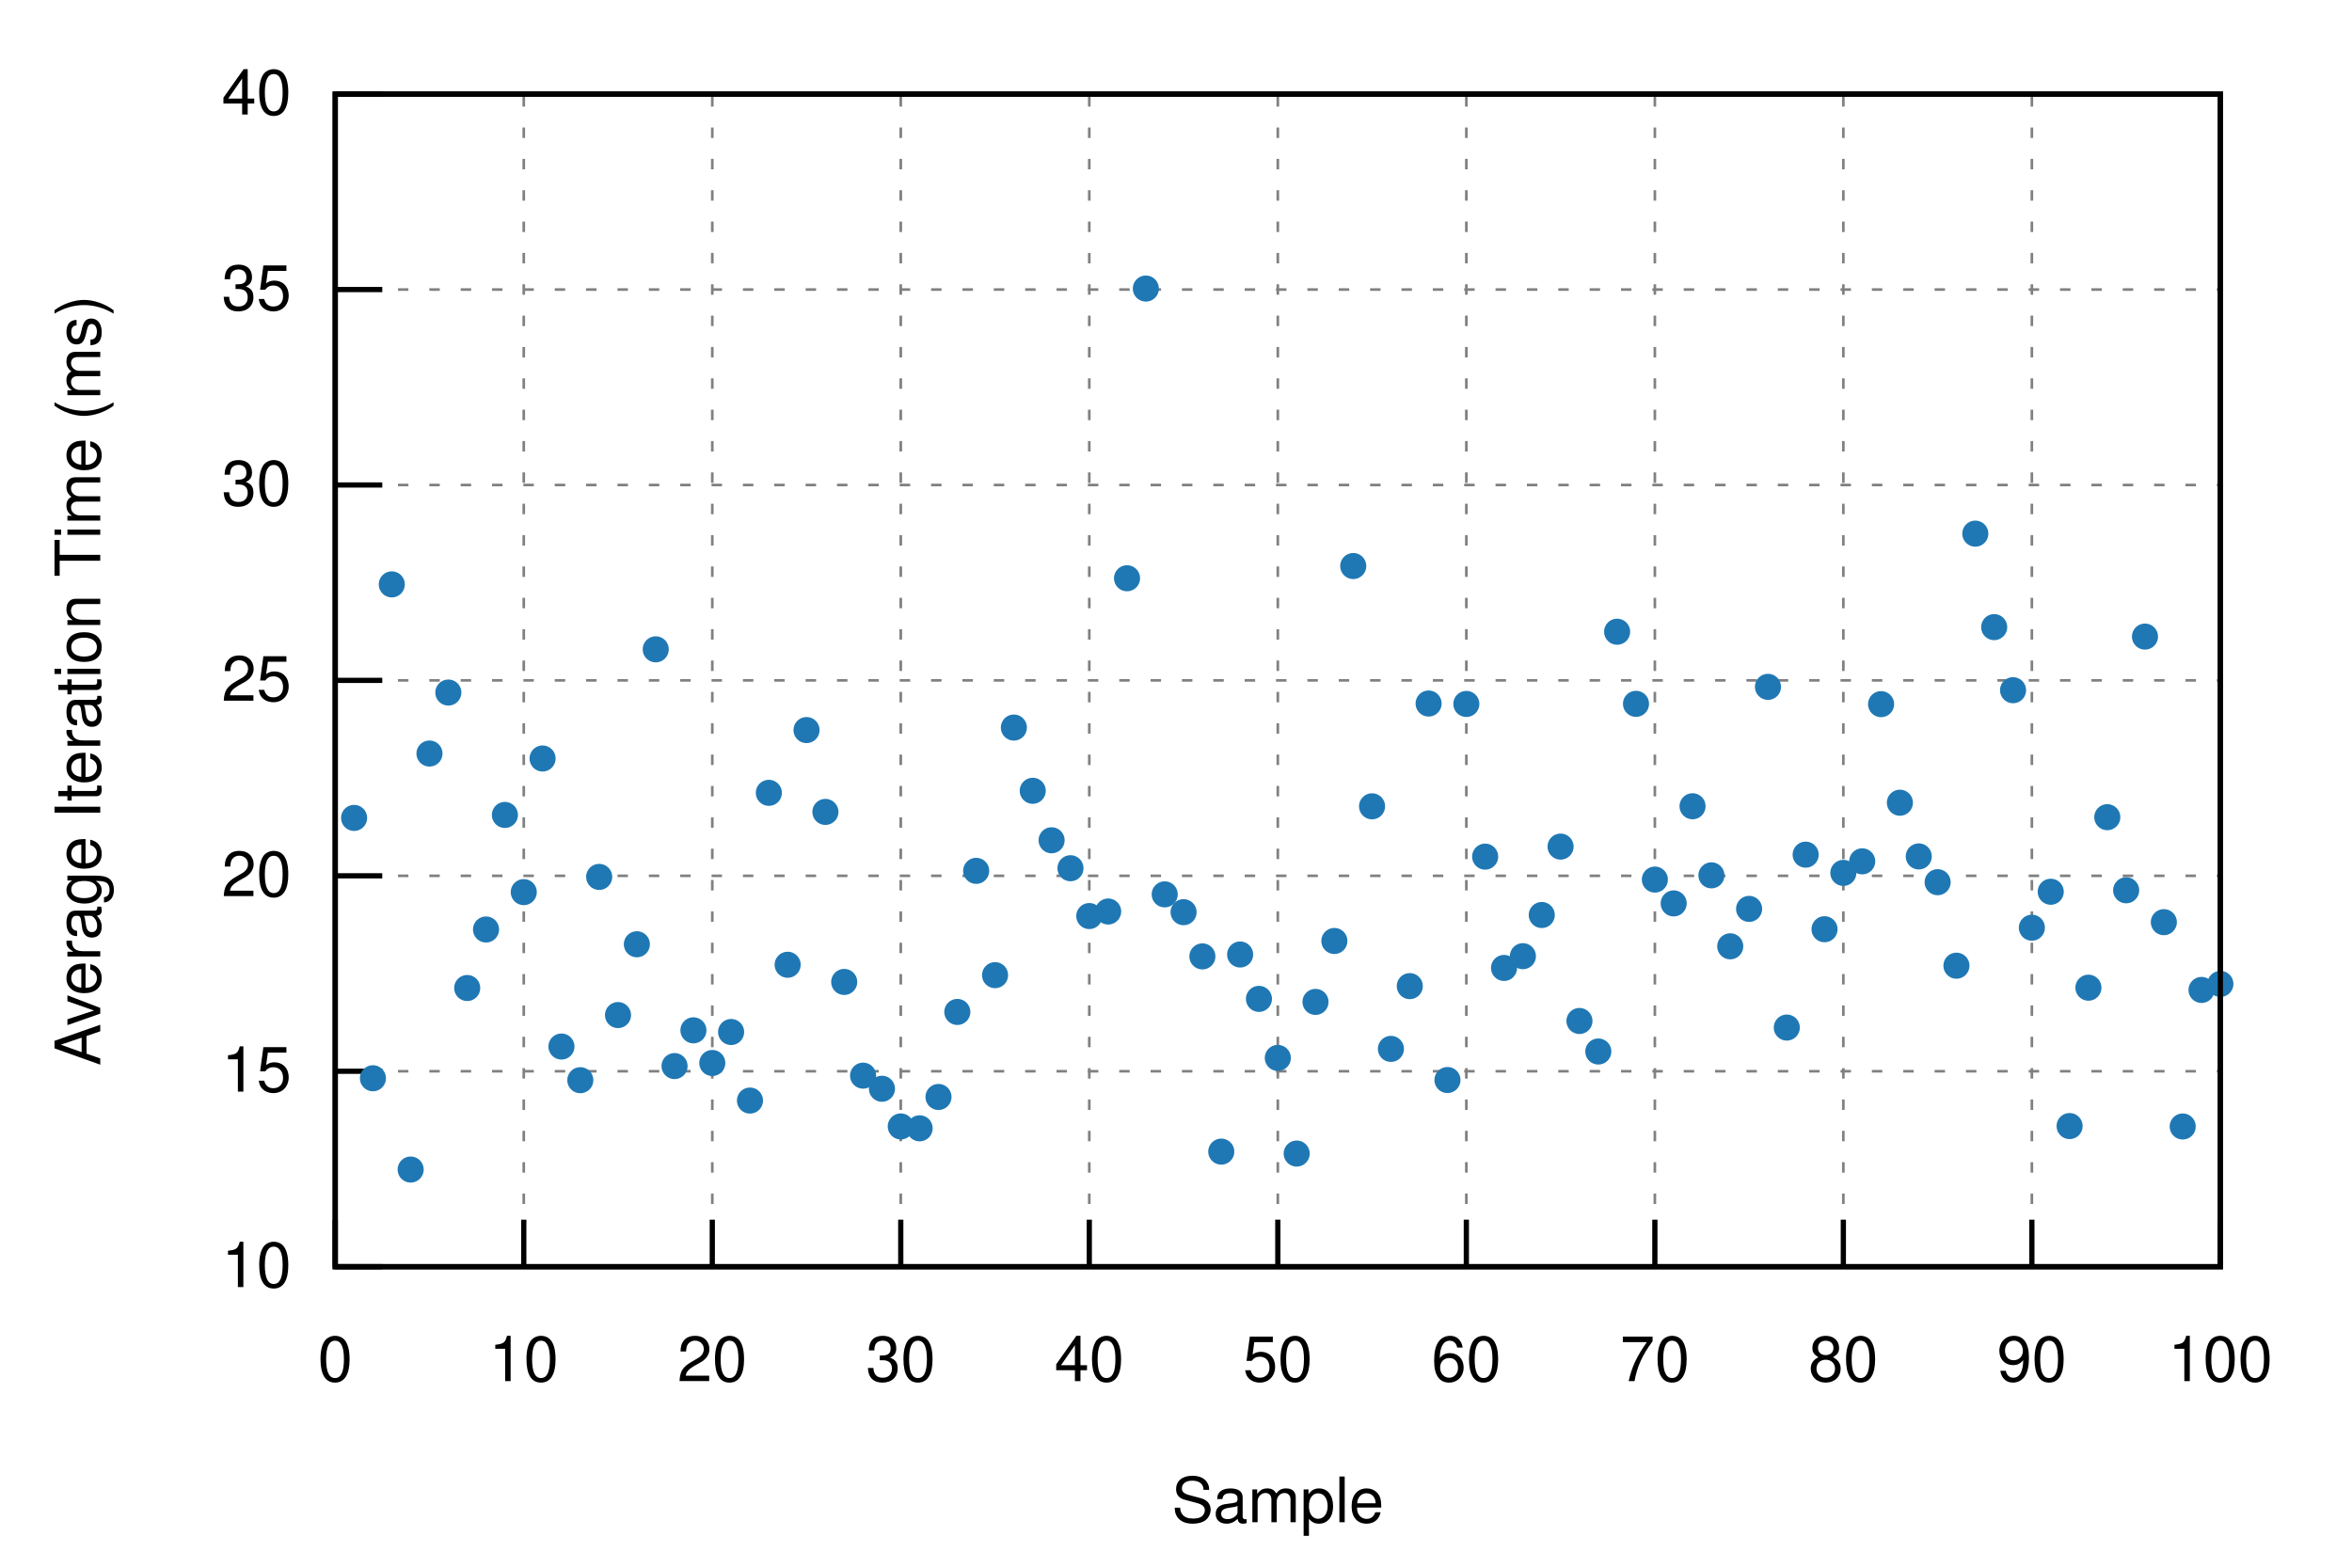
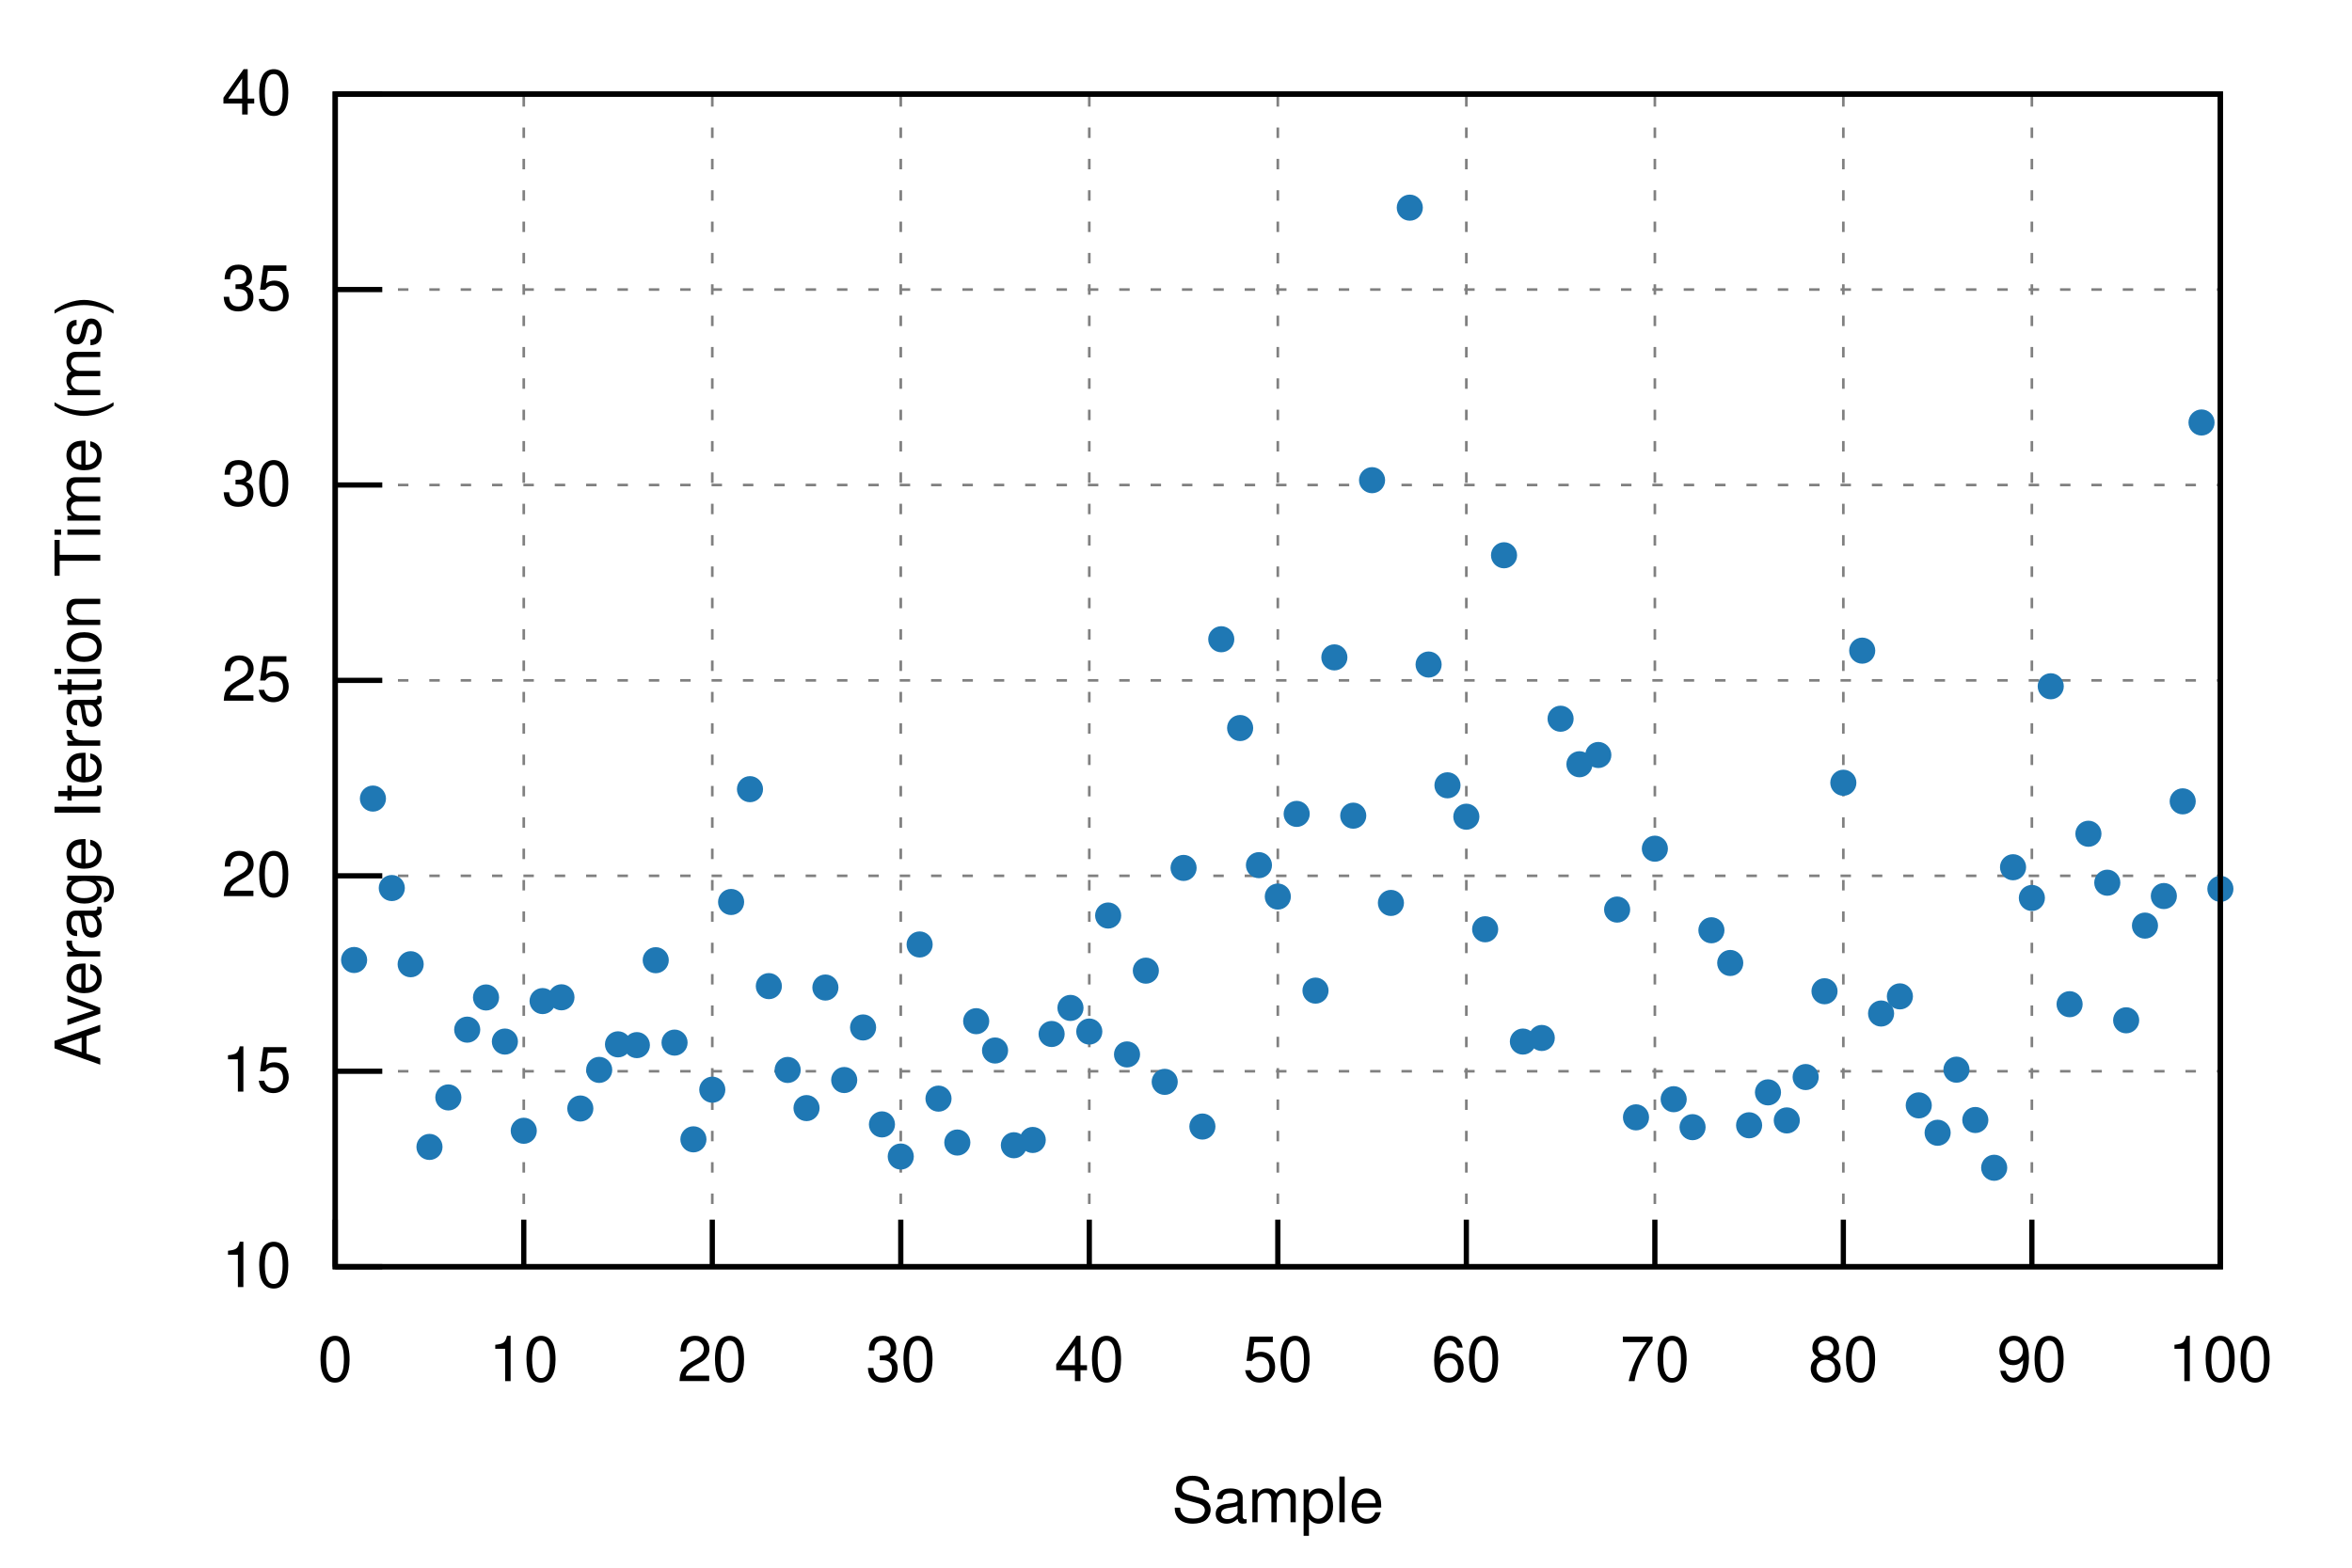
<svg xmlns="http://www.w3.org/2000/svg" xmlns:xlink="http://www.w3.org/1999/xlink" viewBox="0 0 450 300">
  <g id="gnuplot_canvas">
    <rect x="0" y="0" width="450" height="300" fill="none" />
    <defs>
      <circle id="gpDot" r="0.5" stroke-width="0.5" stroke="currentColor" />
      <path id="gpPt0" stroke-width="0.222" stroke="currentColor" d="M-1,0 h2 M0,-1 v2" />
      <path id="gpPt1" stroke-width="0.222" stroke="currentColor" d="M-1,-1 L1,1 M1,-1 L-1,1" />
      <path id="gpPt2" stroke-width="0.222" stroke="currentColor" d="M-1,0 L1,0 M0,-1 L0,1 M-1,-1 L1,1 M-1,1 L1,-1" />
      <rect id="gpPt3" stroke-width="0.222" stroke="currentColor" x="-1" y="-1" width="2" height="2" />
      <rect id="gpPt4" stroke-width="0.222" stroke="currentColor" fill="currentColor" x="-1" y="-1" width="2" height="2" />
      <circle id="gpPt5" stroke-width="0.222" stroke="currentColor" cx="0" cy="0" r="1" />
      <use xlink:href="#gpPt5" id="gpPt6" fill="currentColor" stroke="none" />
      <path id="gpPt7" stroke-width="0.222" stroke="currentColor" d="M0,-1.33 L-1.33,0.67 L1.33,0.67 z" />
      <use xlink:href="#gpPt7" id="gpPt8" fill="currentColor" stroke="none" />
      <use xlink:href="#gpPt7" id="gpPt9" stroke="currentColor" transform="rotate(180)" />
      <use xlink:href="#gpPt9" id="gpPt10" fill="currentColor" stroke="none" />
      <use xlink:href="#gpPt3" id="gpPt11" stroke="currentColor" transform="rotate(45)" />
      <use xlink:href="#gpPt11" id="gpPt12" fill="currentColor" stroke="none" />
      <path id="gpPt13" stroke-width="0.222" stroke="currentColor" d="M0,1.330 L1.265,0.411 L0.782,-1.067 L-0.782,-1.076 L-1.265,0.411 z" />
      <use xlink:href="#gpPt13" id="gpPt14" fill="currentColor" stroke="none" />
      <filter id="textbox" filterUnits="objectBoundingBox" x="0" y="0" height="1" width="1">
        <feFlood flood-color="white" flood-opacity="1" result="bgnd" />
        <feComposite in="SourceGraphic" in2="bgnd" operator="atop" />
      </filter>
      <filter id="greybox" filterUnits="objectBoundingBox" x="0" y="0" height="1" width="1">
        <feFlood flood-color="lightgrey" flood-opacity="1" result="grey" />
        <feComposite in="SourceGraphic" in2="grey" operator="atop" />
      </filter>
    </defs>
    <g fill="none" color="white" stroke="currentColor" stroke-width="1.00" stroke-linecap="butt" stroke-linejoin="miter">
</g>
    <g fill="none" color="black" stroke="currentColor" stroke-width="1.00" stroke-linecap="butt" stroke-linejoin="miter">
</g>
    <g fill="none" color="black" stroke="black" stroke-width="0.50" stroke-linecap="butt" stroke-linejoin="miter">
</g>
    <g fill="none" color="gray" stroke="currentColor" stroke-width="0.50" stroke-linecap="butt" stroke-linejoin="miter">
      <path stroke="gray" stroke-dasharray="2,4" class="gridline" d="M64.14,242.40 L424.82,242.40  " />
    </g>
    <g fill="none" color="gray" stroke="gray" stroke-width="1.00" stroke-linecap="butt" stroke-linejoin="miter">
</g>
    <g fill="none" color="black" stroke="currentColor" stroke-width="1.00" stroke-linecap="butt" stroke-linejoin="miter">
      <path stroke="black" d="M64.14,242.40 L73.14,242.40  " />
      <g transform="translate(55.75,246.30)" stroke="none" fill="black" font-family="Helvetica" font-size="12.00" text-anchor="end">
        <text>
          <tspan font-family="Helvetica"> 10</tspan>
        </text>
      </g>
    </g>
    <g fill="none" color="black" stroke="currentColor" stroke-width="1.00" stroke-linecap="butt" stroke-linejoin="miter">
</g>
    <g fill="none" color="black" stroke="black" stroke-width="0.50" stroke-linecap="butt" stroke-linejoin="miter">
</g>
    <g fill="none" color="gray" stroke="currentColor" stroke-width="0.50" stroke-linecap="butt" stroke-linejoin="miter">
      <path stroke="gray" stroke-dasharray="2,4" class="gridline" d="M64.14,205.00 L424.82,205.00  " />
    </g>
    <g fill="none" color="gray" stroke="gray" stroke-width="1.00" stroke-linecap="butt" stroke-linejoin="miter">
</g>
    <g fill="none" color="black" stroke="currentColor" stroke-width="1.00" stroke-linecap="butt" stroke-linejoin="miter">
      <path stroke="black" d="M64.14,205.00 L73.14,205.00  " />
      <g transform="translate(55.75,208.90)" stroke="none" fill="black" font-family="Helvetica" font-size="12.00" text-anchor="end">
        <text>
          <tspan font-family="Helvetica"> 15</tspan>
        </text>
      </g>
    </g>
    <g fill="none" color="black" stroke="currentColor" stroke-width="1.00" stroke-linecap="butt" stroke-linejoin="miter">
</g>
    <g fill="none" color="black" stroke="black" stroke-width="0.50" stroke-linecap="butt" stroke-linejoin="miter">
</g>
    <g fill="none" color="gray" stroke="currentColor" stroke-width="0.50" stroke-linecap="butt" stroke-linejoin="miter">
      <path stroke="gray" stroke-dasharray="2,4" class="gridline" d="M64.14,167.60 L424.82,167.60  " />
    </g>
    <g fill="none" color="gray" stroke="gray" stroke-width="1.00" stroke-linecap="butt" stroke-linejoin="miter">
</g>
    <g fill="none" color="black" stroke="currentColor" stroke-width="1.00" stroke-linecap="butt" stroke-linejoin="miter">
      <path stroke="black" d="M64.14,167.60 L73.14,167.60  " />
      <g transform="translate(55.75,171.50)" stroke="none" fill="black" font-family="Helvetica" font-size="12.00" text-anchor="end">
        <text>
          <tspan font-family="Helvetica"> 20</tspan>
        </text>
      </g>
    </g>
    <g fill="none" color="black" stroke="currentColor" stroke-width="1.00" stroke-linecap="butt" stroke-linejoin="miter">
</g>
    <g fill="none" color="black" stroke="black" stroke-width="0.50" stroke-linecap="butt" stroke-linejoin="miter">
</g>
    <g fill="none" color="gray" stroke="currentColor" stroke-width="0.50" stroke-linecap="butt" stroke-linejoin="miter">
      <path stroke="gray" stroke-dasharray="2,4" class="gridline" d="M64.14,130.20 L424.82,130.20  " />
    </g>
    <g fill="none" color="gray" stroke="gray" stroke-width="1.00" stroke-linecap="butt" stroke-linejoin="miter">
</g>
    <g fill="none" color="black" stroke="currentColor" stroke-width="1.00" stroke-linecap="butt" stroke-linejoin="miter">
      <path stroke="black" d="M64.14,130.20 L73.14,130.20  " />
      <g transform="translate(55.75,134.10)" stroke="none" fill="black" font-family="Helvetica" font-size="12.00" text-anchor="end">
        <text>
          <tspan font-family="Helvetica"> 25</tspan>
        </text>
      </g>
    </g>
    <g fill="none" color="black" stroke="currentColor" stroke-width="1.00" stroke-linecap="butt" stroke-linejoin="miter">
</g>
    <g fill="none" color="black" stroke="black" stroke-width="0.50" stroke-linecap="butt" stroke-linejoin="miter">
</g>
    <g fill="none" color="gray" stroke="currentColor" stroke-width="0.50" stroke-linecap="butt" stroke-linejoin="miter">
      <path stroke="gray" stroke-dasharray="2,4" class="gridline" d="M64.14,92.81 L424.82,92.81  " />
    </g>
    <g fill="none" color="gray" stroke="gray" stroke-width="1.00" stroke-linecap="butt" stroke-linejoin="miter">
</g>
    <g fill="none" color="black" stroke="currentColor" stroke-width="1.00" stroke-linecap="butt" stroke-linejoin="miter">
      <path stroke="black" d="M64.14,92.81 L73.14,92.81  " />
      <g transform="translate(55.75,96.71)" stroke="none" fill="black" font-family="Helvetica" font-size="12.00" text-anchor="end">
        <text>
          <tspan font-family="Helvetica"> 30</tspan>
        </text>
      </g>
    </g>
    <g fill="none" color="black" stroke="currentColor" stroke-width="1.00" stroke-linecap="butt" stroke-linejoin="miter">
</g>
    <g fill="none" color="black" stroke="black" stroke-width="0.50" stroke-linecap="butt" stroke-linejoin="miter">
</g>
    <g fill="none" color="gray" stroke="currentColor" stroke-width="0.50" stroke-linecap="butt" stroke-linejoin="miter">
      <path stroke="gray" stroke-dasharray="2,4" class="gridline" d="M64.14,55.41 L424.82,55.41  " />
    </g>
    <g fill="none" color="gray" stroke="gray" stroke-width="1.00" stroke-linecap="butt" stroke-linejoin="miter">
</g>
    <g fill="none" color="black" stroke="currentColor" stroke-width="1.00" stroke-linecap="butt" stroke-linejoin="miter">
      <path stroke="black" d="M64.14,55.41 L73.14,55.41  " />
      <g transform="translate(55.75,59.31)" stroke="none" fill="black" font-family="Helvetica" font-size="12.00" text-anchor="end">
        <text>
          <tspan font-family="Helvetica"> 35</tspan>
        </text>
      </g>
    </g>
    <g fill="none" color="black" stroke="currentColor" stroke-width="1.00" stroke-linecap="butt" stroke-linejoin="miter">
</g>
    <g fill="none" color="black" stroke="black" stroke-width="0.50" stroke-linecap="butt" stroke-linejoin="miter">
</g>
    <g fill="none" color="gray" stroke="currentColor" stroke-width="0.50" stroke-linecap="butt" stroke-linejoin="miter">
      <path stroke="gray" stroke-dasharray="2,4" class="gridline" d="M64.14,18.01 L424.82,18.01  " />
    </g>
    <g fill="none" color="gray" stroke="gray" stroke-width="1.00" stroke-linecap="butt" stroke-linejoin="miter">
</g>
    <g fill="none" color="black" stroke="currentColor" stroke-width="1.00" stroke-linecap="butt" stroke-linejoin="miter">
      <path stroke="black" d="M64.14,18.01 L73.14,18.01  " />
      <g transform="translate(55.75,21.91)" stroke="none" fill="black" font-family="Helvetica" font-size="12.00" text-anchor="end">
        <text>
          <tspan font-family="Helvetica"> 40</tspan>
        </text>
      </g>
    </g>
    <g fill="none" color="black" stroke="currentColor" stroke-width="1.00" stroke-linecap="butt" stroke-linejoin="miter">
</g>
    <g fill="none" color="black" stroke="black" stroke-width="0.50" stroke-linecap="butt" stroke-linejoin="miter">
</g>
    <g fill="none" color="gray" stroke="currentColor" stroke-width="0.50" stroke-linecap="butt" stroke-linejoin="miter">
      <path stroke="gray" stroke-dasharray="2,4" class="gridline" d="M64.14,242.40 L64.14,18.01  " />
    </g>
    <g fill="none" color="gray" stroke="gray" stroke-width="1.00" stroke-linecap="butt" stroke-linejoin="miter">
</g>
    <g fill="none" color="black" stroke="currentColor" stroke-width="1.00" stroke-linecap="butt" stroke-linejoin="miter">
      <path stroke="black" d="M64.14,242.40 L64.14,233.40  " />
      <g transform="translate(64.14,264.30)" stroke="none" fill="black" font-family="Helvetica" font-size="12.00" text-anchor="middle">
        <text>
          <tspan font-family="Helvetica"> 0</tspan>
        </text>
      </g>
    </g>
    <g fill="none" color="black" stroke="currentColor" stroke-width="1.00" stroke-linecap="butt" stroke-linejoin="miter">
</g>
    <g fill="none" color="black" stroke="black" stroke-width="0.50" stroke-linecap="butt" stroke-linejoin="miter">
</g>
    <g fill="none" color="gray" stroke="currentColor" stroke-width="0.50" stroke-linecap="butt" stroke-linejoin="miter">
      <path stroke="gray" stroke-dasharray="2,4" class="gridline" d="M100.21,242.40 L100.21,18.01  " />
    </g>
    <g fill="none" color="gray" stroke="gray" stroke-width="1.00" stroke-linecap="butt" stroke-linejoin="miter">
</g>
    <g fill="none" color="black" stroke="currentColor" stroke-width="1.00" stroke-linecap="butt" stroke-linejoin="miter">
      <path stroke="black" d="M100.21,242.40 L100.21,233.40  " />
      <g transform="translate(100.21,264.30)" stroke="none" fill="black" font-family="Helvetica" font-size="12.00" text-anchor="middle">
        <text>
          <tspan font-family="Helvetica"> 10</tspan>
        </text>
      </g>
    </g>
    <g fill="none" color="black" stroke="currentColor" stroke-width="1.00" stroke-linecap="butt" stroke-linejoin="miter">
</g>
    <g fill="none" color="black" stroke="black" stroke-width="0.50" stroke-linecap="butt" stroke-linejoin="miter">
</g>
    <g fill="none" color="gray" stroke="currentColor" stroke-width="0.50" stroke-linecap="butt" stroke-linejoin="miter">
      <path stroke="gray" stroke-dasharray="2,4" class="gridline" d="M136.28,242.40 L136.28,18.01  " />
    </g>
    <g fill="none" color="gray" stroke="gray" stroke-width="1.00" stroke-linecap="butt" stroke-linejoin="miter">
</g>
    <g fill="none" color="black" stroke="currentColor" stroke-width="1.00" stroke-linecap="butt" stroke-linejoin="miter">
      <path stroke="black" d="M136.28,242.40 L136.28,233.40  " />
      <g transform="translate(136.28,264.30)" stroke="none" fill="black" font-family="Helvetica" font-size="12.00" text-anchor="middle">
        <text>
          <tspan font-family="Helvetica"> 20</tspan>
        </text>
      </g>
    </g>
    <g fill="none" color="black" stroke="currentColor" stroke-width="1.00" stroke-linecap="butt" stroke-linejoin="miter">
</g>
    <g fill="none" color="black" stroke="black" stroke-width="0.50" stroke-linecap="butt" stroke-linejoin="miter">
</g>
    <g fill="none" color="gray" stroke="currentColor" stroke-width="0.50" stroke-linecap="butt" stroke-linejoin="miter">
      <path stroke="gray" stroke-dasharray="2,4" class="gridline" d="M172.34,242.40 L172.34,18.01  " />
    </g>
    <g fill="none" color="gray" stroke="gray" stroke-width="1.00" stroke-linecap="butt" stroke-linejoin="miter">
</g>
    <g fill="none" color="black" stroke="currentColor" stroke-width="1.00" stroke-linecap="butt" stroke-linejoin="miter">
      <path stroke="black" d="M172.34,242.40 L172.34,233.40  " />
      <g transform="translate(172.34,264.30)" stroke="none" fill="black" font-family="Helvetica" font-size="12.00" text-anchor="middle">
        <text>
          <tspan font-family="Helvetica"> 30</tspan>
        </text>
      </g>
    </g>
    <g fill="none" color="black" stroke="currentColor" stroke-width="1.00" stroke-linecap="butt" stroke-linejoin="miter">
</g>
    <g fill="none" color="black" stroke="black" stroke-width="0.50" stroke-linecap="butt" stroke-linejoin="miter">
</g>
    <g fill="none" color="gray" stroke="currentColor" stroke-width="0.50" stroke-linecap="butt" stroke-linejoin="miter">
      <path stroke="gray" stroke-dasharray="2,4" class="gridline" d="M208.41,242.40 L208.41,18.01  " />
    </g>
    <g fill="none" color="gray" stroke="gray" stroke-width="1.00" stroke-linecap="butt" stroke-linejoin="miter">
</g>
    <g fill="none" color="black" stroke="currentColor" stroke-width="1.00" stroke-linecap="butt" stroke-linejoin="miter">
      <path stroke="black" d="M208.41,242.40 L208.41,233.40  " />
      <g transform="translate(208.41,264.30)" stroke="none" fill="black" font-family="Helvetica" font-size="12.00" text-anchor="middle">
        <text>
          <tspan font-family="Helvetica"> 40</tspan>
        </text>
      </g>
    </g>
    <g fill="none" color="black" stroke="currentColor" stroke-width="1.00" stroke-linecap="butt" stroke-linejoin="miter">
</g>
    <g fill="none" color="black" stroke="black" stroke-width="0.50" stroke-linecap="butt" stroke-linejoin="miter">
</g>
    <g fill="none" color="gray" stroke="currentColor" stroke-width="0.50" stroke-linecap="butt" stroke-linejoin="miter">
      <path stroke="gray" stroke-dasharray="2,4" class="gridline" d="M244.48,242.40 L244.48,18.01  " />
    </g>
    <g fill="none" color="gray" stroke="gray" stroke-width="1.00" stroke-linecap="butt" stroke-linejoin="miter">
</g>
    <g fill="none" color="black" stroke="currentColor" stroke-width="1.00" stroke-linecap="butt" stroke-linejoin="miter">
      <path stroke="black" d="M244.48,242.40 L244.48,233.40  " />
      <g transform="translate(244.48,264.30)" stroke="none" fill="black" font-family="Helvetica" font-size="12.00" text-anchor="middle">
        <text>
          <tspan font-family="Helvetica"> 50</tspan>
        </text>
      </g>
    </g>
    <g fill="none" color="black" stroke="currentColor" stroke-width="1.00" stroke-linecap="butt" stroke-linejoin="miter">
</g>
    <g fill="none" color="black" stroke="black" stroke-width="0.50" stroke-linecap="butt" stroke-linejoin="miter">
</g>
    <g fill="none" color="gray" stroke="currentColor" stroke-width="0.50" stroke-linecap="butt" stroke-linejoin="miter">
      <path stroke="gray" stroke-dasharray="2,4" class="gridline" d="M280.55,242.40 L280.55,18.01  " />
    </g>
    <g fill="none" color="gray" stroke="gray" stroke-width="1.00" stroke-linecap="butt" stroke-linejoin="miter">
</g>
    <g fill="none" color="black" stroke="currentColor" stroke-width="1.00" stroke-linecap="butt" stroke-linejoin="miter">
      <path stroke="black" d="M280.55,242.40 L280.55,233.40  " />
      <g transform="translate(280.55,264.30)" stroke="none" fill="black" font-family="Helvetica" font-size="12.00" text-anchor="middle">
        <text>
          <tspan font-family="Helvetica"> 60</tspan>
        </text>
      </g>
    </g>
    <g fill="none" color="black" stroke="currentColor" stroke-width="1.00" stroke-linecap="butt" stroke-linejoin="miter">
</g>
    <g fill="none" color="black" stroke="black" stroke-width="0.50" stroke-linecap="butt" stroke-linejoin="miter">
</g>
    <g fill="none" color="gray" stroke="currentColor" stroke-width="0.50" stroke-linecap="butt" stroke-linejoin="miter">
      <path stroke="gray" stroke-dasharray="2,4" class="gridline" d="M316.62,242.40 L316.62,18.01  " />
    </g>
    <g fill="none" color="gray" stroke="gray" stroke-width="1.00" stroke-linecap="butt" stroke-linejoin="miter">
</g>
    <g fill="none" color="black" stroke="currentColor" stroke-width="1.00" stroke-linecap="butt" stroke-linejoin="miter">
      <path stroke="black" d="M316.62,242.40 L316.62,233.40  " />
      <g transform="translate(316.62,264.30)" stroke="none" fill="black" font-family="Helvetica" font-size="12.00" text-anchor="middle">
        <text>
          <tspan font-family="Helvetica"> 70</tspan>
        </text>
      </g>
    </g>
    <g fill="none" color="black" stroke="currentColor" stroke-width="1.00" stroke-linecap="butt" stroke-linejoin="miter">
</g>
    <g fill="none" color="black" stroke="black" stroke-width="0.50" stroke-linecap="butt" stroke-linejoin="miter">
</g>
    <g fill="none" color="gray" stroke="currentColor" stroke-width="0.50" stroke-linecap="butt" stroke-linejoin="miter">
      <path stroke="gray" stroke-dasharray="2,4" class="gridline" d="M352.68,242.40 L352.68,18.01  " />
    </g>
    <g fill="none" color="gray" stroke="gray" stroke-width="1.00" stroke-linecap="butt" stroke-linejoin="miter">
</g>
    <g fill="none" color="black" stroke="currentColor" stroke-width="1.00" stroke-linecap="butt" stroke-linejoin="miter">
      <path stroke="black" d="M352.68,242.40 L352.68,233.40  " />
      <g transform="translate(352.68,264.30)" stroke="none" fill="black" font-family="Helvetica" font-size="12.00" text-anchor="middle">
        <text>
          <tspan font-family="Helvetica"> 80</tspan>
        </text>
      </g>
    </g>
    <g fill="none" color="black" stroke="currentColor" stroke-width="1.00" stroke-linecap="butt" stroke-linejoin="miter">
</g>
    <g fill="none" color="black" stroke="black" stroke-width="0.50" stroke-linecap="butt" stroke-linejoin="miter">
</g>
    <g fill="none" color="gray" stroke="currentColor" stroke-width="0.50" stroke-linecap="butt" stroke-linejoin="miter">
      <path stroke="gray" stroke-dasharray="2,4" class="gridline" d="M388.75,242.40 L388.75,18.01  " />
    </g>
    <g fill="none" color="gray" stroke="gray" stroke-width="1.00" stroke-linecap="butt" stroke-linejoin="miter">
</g>
    <g fill="none" color="black" stroke="currentColor" stroke-width="1.00" stroke-linecap="butt" stroke-linejoin="miter">
      <path stroke="black" d="M388.75,242.40 L388.75,233.40  " />
      <g transform="translate(388.75,264.30)" stroke="none" fill="black" font-family="Helvetica" font-size="12.00" text-anchor="middle">
        <text>
          <tspan font-family="Helvetica"> 90</tspan>
        </text>
      </g>
    </g>
    <g fill="none" color="black" stroke="currentColor" stroke-width="1.00" stroke-linecap="butt" stroke-linejoin="miter">
</g>
    <g fill="none" color="black" stroke="black" stroke-width="0.50" stroke-linecap="butt" stroke-linejoin="miter">
</g>
    <g fill="none" color="gray" stroke="currentColor" stroke-width="0.50" stroke-linecap="butt" stroke-linejoin="miter">
      <path stroke="gray" stroke-dasharray="2,4" class="gridline" d="M424.82,242.40 L424.82,18.01  " />
    </g>
    <g fill="none" color="gray" stroke="gray" stroke-width="1.00" stroke-linecap="butt" stroke-linejoin="miter">
</g>
    <g fill="none" color="black" stroke="currentColor" stroke-width="1.00" stroke-linecap="butt" stroke-linejoin="miter">
      <path stroke="black" d="M424.82,242.40 L424.82,233.40  " />
      <g transform="translate(424.82,264.30)" stroke="none" fill="black" font-family="Helvetica" font-size="12.00" text-anchor="middle">
        <text>
          <tspan font-family="Helvetica"> 100</tspan>
        </text>
      </g>
    </g>
    <g fill="none" color="black" stroke="currentColor" stroke-width="1.00" stroke-linecap="butt" stroke-linejoin="miter">
</g>
    <g fill="none" color="black" stroke="currentColor" stroke-width="1.00" stroke-linecap="butt" stroke-linejoin="miter">
      <path stroke="black" d="M64.14,18.01 L64.14,242.40 L424.82,242.40 L424.82,18.01 L64.14,18.01 Z  " />
    </g>
    <g fill="none" color="black" stroke="currentColor" stroke-width="1.00" stroke-linecap="butt" stroke-linejoin="miter">
</g>
    <g id="gnuplot_plot_1" fill="none">
      <g fill="none" color="black" stroke="currentColor" stroke-width="1.00" stroke-linecap="butt" stroke-linejoin="miter">
-         <use xlink:href="#gpPt6" transform="translate(67.75,156.52) scale(2.25)" color="rgb( 31, 120, 180)" />
-         <use xlink:href="#gpPt6" transform="translate(71.35,206.34) scale(2.25)" color="rgb( 31, 120, 180)" />
-         <use xlink:href="#gpPt6" transform="translate(74.96,111.83) scale(2.25)" color="rgb( 31, 120, 180)" />
-         <use xlink:href="#gpPt6" transform="translate(78.57,223.81) scale(2.25)" color="rgb( 31, 120, 180)" />
-         <use xlink:href="#gpPt6" transform="translate(82.17,144.20) scale(2.25)" color="rgb( 31, 120, 180)" />
-         <use xlink:href="#gpPt6" transform="translate(85.78,132.53) scale(2.25)" color="rgb( 31, 120, 180)" />
-         <use xlink:href="#gpPt6" transform="translate(89.39,189.07) scale(2.25)" color="rgb( 31, 120, 180)" />
-         <use xlink:href="#gpPt6" transform="translate(92.99,177.87) scale(2.25)" color="rgb( 31, 120, 180)" />
-         <use xlink:href="#gpPt6" transform="translate(96.60,155.95) scale(2.25)" color="rgb( 31, 120, 180)" />
-         <use xlink:href="#gpPt6" transform="translate(100.21,170.72) scale(2.25)" color="rgb( 31, 120, 180)" />
-         <use xlink:href="#gpPt6" transform="translate(103.81,145.15) scale(2.25)" color="rgb( 31, 120, 180)" />
-         <use xlink:href="#gpPt6" transform="translate(107.42,200.27) scale(2.25)" color="rgb( 31, 120, 180)" />
-         <use xlink:href="#gpPt6" transform="translate(111.03,206.71) scale(2.25)" color="rgb( 31, 120, 180)" />
-         <use xlink:href="#gpPt6" transform="translate(114.64,167.81) scale(2.25)" color="rgb( 31, 120, 180)" />
-         <use xlink:href="#gpPt6" transform="translate(118.24,194.25) scale(2.25)" color="rgb( 31, 120, 180)" />
-         <use xlink:href="#gpPt6" transform="translate(121.85,180.70) scale(2.25)" color="rgb( 31, 120, 180)" />
-         <use xlink:href="#gpPt6" transform="translate(125.46,124.26) scale(2.25)" color="rgb( 31, 120, 180)" />
-         <use xlink:href="#gpPt6" transform="translate(129.06,204.01) scale(2.25)" color="rgb( 31, 120, 180)" />
-         <use xlink:href="#gpPt6" transform="translate(132.67,197.17) scale(2.25)" color="rgb( 31, 120, 180)" />
-         <use xlink:href="#gpPt6" transform="translate(136.28,203.42) scale(2.25)" color="rgb( 31, 120, 180)" />
-         <use xlink:href="#gpPt6" transform="translate(139.88,197.49) scale(2.25)" color="rgb( 31, 120, 180)" />
-         <use xlink:href="#gpPt6" transform="translate(143.49,210.61) scale(2.25)" color="rgb( 31, 120, 180)" />
-         <use xlink:href="#gpPt6" transform="translate(147.10,151.72) scale(2.25)" color="rgb( 31, 120, 180)" />
-         <use xlink:href="#gpPt6" transform="translate(150.70,184.62) scale(2.25)" color="rgb( 31, 120, 180)" />
-         <use xlink:href="#gpPt6" transform="translate(154.31,139.71) scale(2.25)" color="rgb( 31, 120, 180)" />
-         <use xlink:href="#gpPt6" transform="translate(157.92,155.37) scale(2.25)" color="rgb( 31, 120, 180)" />
-         <use xlink:href="#gpPt6" transform="translate(161.52,187.91) scale(2.25)" color="rgb( 31, 120, 180)" />
-         <use xlink:href="#gpPt6" transform="translate(165.13,205.84) scale(2.25)" color="rgb( 31, 120, 180)" />
-         <use xlink:href="#gpPt6" transform="translate(168.74,208.35) scale(2.25)" color="rgb( 31, 120, 180)" />
-         <use xlink:href="#gpPt6" transform="translate(172.34,215.56) scale(2.25)" color="rgb( 31, 120, 180)" />
-         <use xlink:href="#gpPt6" transform="translate(175.95,215.92) scale(2.25)" color="rgb( 31, 120, 180)" />
-         <use xlink:href="#gpPt6" transform="translate(179.56,209.92) scale(2.25)" color="rgb( 31, 120, 180)" />
-         <use xlink:href="#gpPt6" transform="translate(183.16,193.65) scale(2.25)" color="rgb( 31, 120, 180)" />
-         <use xlink:href="#gpPt6" transform="translate(186.77,166.65) scale(2.25)" color="rgb( 31, 120, 180)" />
-         <use xlink:href="#gpPt6" transform="translate(190.38,186.61) scale(2.25)" color="rgb( 31, 120, 180)" />
-         <use xlink:href="#gpPt6" transform="translate(193.98,139.23) scale(2.25)" color="rgb( 31, 120, 180)" />
-         <use xlink:href="#gpPt6" transform="translate(197.59,151.33) scale(2.25)" color="rgb( 31, 120, 180)" />
-         <use xlink:href="#gpPt6" transform="translate(201.20,160.80) scale(2.25)" color="rgb( 31, 120, 180)" />
-         <use xlink:href="#gpPt6" transform="translate(204.81,166.15) scale(2.25)" color="rgb( 31, 120, 180)" />
-         <use xlink:href="#gpPt6" transform="translate(208.41,175.30) scale(2.25)" color="rgb( 31, 120, 180)" />
-         <use xlink:href="#gpPt6" transform="translate(212.02,174.43) scale(2.25)" color="rgb( 31, 120, 180)" />
-         <use xlink:href="#gpPt6" transform="translate(215.63,110.66) scale(2.25)" color="rgb( 31, 120, 180)" />
-         <use xlink:href="#gpPt6" transform="translate(219.23,55.22) scale(2.25)" color="rgb( 31, 120, 180)" />
-         <use xlink:href="#gpPt6" transform="translate(222.84,171.15) scale(2.25)" color="rgb( 31, 120, 180)" />
-         <use xlink:href="#gpPt6" transform="translate(226.45,174.56) scale(2.25)" color="rgb( 31, 120, 180)" />
-         <use xlink:href="#gpPt6" transform="translate(230.05,183.02) scale(2.25)" color="rgb( 31, 120, 180)" />
-         <use xlink:href="#gpPt6" transform="translate(233.66,220.38) scale(2.25)" color="rgb( 31, 120, 180)" />
-         <use xlink:href="#gpPt6" transform="translate(237.27,182.66) scale(2.25)" color="rgb( 31, 120, 180)" />
-         <use xlink:href="#gpPt6" transform="translate(240.87,191.15) scale(2.25)" color="rgb( 31, 120, 180)" />
-         <use xlink:href="#gpPt6" transform="translate(244.48,202.45) scale(2.25)" color="rgb( 31, 120, 180)" />
-         <use xlink:href="#gpPt6" transform="translate(248.09,220.75) scale(2.25)" color="rgb( 31, 120, 180)" />
-         <use xlink:href="#gpPt6" transform="translate(251.69,191.73) scale(2.25)" color="rgb( 31, 120, 180)" />
-         <use xlink:href="#gpPt6" transform="translate(255.30,180.07) scale(2.25)" color="rgb( 31, 120, 180)" />
-         <use xlink:href="#gpPt6" transform="translate(258.91,108.32) scale(2.25)" color="rgb( 31, 120, 180)" />
-         <use xlink:href="#gpPt6" transform="translate(262.51,154.30) scale(2.25)" color="rgb( 31, 120, 180)" />
-         <use xlink:href="#gpPt6" transform="translate(266.12,200.72) scale(2.25)" color="rgb( 31, 120, 180)" />
-         <use xlink:href="#gpPt6" transform="translate(269.73,188.71) scale(2.25)" color="rgb( 31, 120, 180)" />
-         <use xlink:href="#gpPt6" transform="translate(273.33,134.63) scale(2.25)" color="rgb( 31, 120, 180)" />
-         <use xlink:href="#gpPt6" transform="translate(276.94,206.68) scale(2.25)" color="rgb( 31, 120, 180)" />
-         <use xlink:href="#gpPt6" transform="translate(280.55,134.71) scale(2.25)" color="rgb( 31, 120, 180)" />
-         <use xlink:href="#gpPt6" transform="translate(284.15,163.93) scale(2.25)" color="rgb( 31, 120, 180)" />
-         <use xlink:href="#gpPt6" transform="translate(287.76,185.23) scale(2.25)" color="rgb( 31, 120, 180)" />
-         <use xlink:href="#gpPt6" transform="translate(291.37,182.98) scale(2.25)" color="rgb( 31, 120, 180)" />
-         <use xlink:href="#gpPt6" transform="translate(294.98,175.10) scale(2.25)" color="rgb( 31, 120, 180)" />
-         <use xlink:href="#gpPt6" transform="translate(298.58,162.01) scale(2.25)" color="rgb( 31, 120, 180)" />
-         <use xlink:href="#gpPt6" transform="translate(302.19,195.38) scale(2.25)" color="rgb( 31, 120, 180)" />
-         <use xlink:href="#gpPt6" transform="translate(305.80,201.22) scale(2.25)" color="rgb( 31, 120, 180)" />
-         <use xlink:href="#gpPt6" transform="translate(309.40,120.89) scale(2.25)" color="rgb( 31, 120, 180)" />
-         <use xlink:href="#gpPt6" transform="translate(313.01,134.69) scale(2.25)" color="rgb( 31, 120, 180)" />
-         <use xlink:href="#gpPt6" transform="translate(316.62,168.32) scale(2.25)" color="rgb( 31, 120, 180)" />
-         <use xlink:href="#gpPt6" transform="translate(320.22,172.88) scale(2.25)" color="rgb( 31, 120, 180)" />
-         <use xlink:href="#gpPt6" transform="translate(323.83,154.29) scale(2.25)" color="rgb( 31, 120, 180)" />
-         <use xlink:href="#gpPt6" transform="translate(327.44,167.51) scale(2.25)" color="rgb( 31, 120, 180)" />
-         <use xlink:href="#gpPt6" transform="translate(331.04,181.09) scale(2.25)" color="rgb( 31, 120, 180)" />
-         <use xlink:href="#gpPt6" transform="translate(334.65,173.93) scale(2.25)" color="rgb( 31, 120, 180)" />
-         <use xlink:href="#gpPt6" transform="translate(338.26,131.44) scale(2.25)" color="rgb( 31, 120, 180)" />
-         <use xlink:href="#gpPt6" transform="translate(341.86,196.64) scale(2.25)" color="rgb( 31, 120, 180)" />
-         <use xlink:href="#gpPt6" transform="translate(345.47,163.55) scale(2.25)" color="rgb( 31, 120, 180)" />
-         <use xlink:href="#gpPt6" transform="translate(349.08,177.82) scale(2.25)" color="rgb( 31, 120, 180)" />
-         <use xlink:href="#gpPt6" transform="translate(352.68,167.04) scale(2.25)" color="rgb( 31, 120, 180)" />
-         <use xlink:href="#gpPt6" transform="translate(356.29,164.83) scale(2.25)" color="rgb( 31, 120, 180)" />
-         <use xlink:href="#gpPt6" transform="translate(359.90,134.75) scale(2.25)" color="rgb( 31, 120, 180)" />
-         <use xlink:href="#gpPt6" transform="translate(363.50,153.61) scale(2.25)" color="rgb( 31, 120, 180)" />
-         <use xlink:href="#gpPt6" transform="translate(367.11,163.89) scale(2.25)" color="rgb( 31, 120, 180)" />
-         <use xlink:href="#gpPt6" transform="translate(370.72,168.82) scale(2.25)" color="rgb( 31, 120, 180)" />
-         <use xlink:href="#gpPt6" transform="translate(374.32,184.80) scale(2.25)" color="rgb( 31, 120, 180)" />
-         <use xlink:href="#gpPt6" transform="translate(377.93,102.12) scale(2.25)" color="rgb( 31, 120, 180)" />
-         <use xlink:href="#gpPt6" transform="translate(381.54,120.01) scale(2.25)" color="rgb( 31, 120, 180)" />
-         <use xlink:href="#gpPt6" transform="translate(385.15,132.08) scale(2.25)" color="rgb( 31, 120, 180)" />
-         <use xlink:href="#gpPt6" transform="translate(388.75,177.53) scale(2.25)" color="rgb( 31, 120, 180)" />
-         <use xlink:href="#gpPt6" transform="translate(392.36,170.65) scale(2.25)" color="rgb( 31, 120, 180)" />
-         <use xlink:href="#gpPt6" transform="translate(395.97,215.49) scale(2.25)" color="rgb( 31, 120, 180)" />
-         <use xlink:href="#gpPt6" transform="translate(399.57,189.01) scale(2.25)" color="rgb( 31, 120, 180)" />
-         <use xlink:href="#gpPt6" transform="translate(403.18,156.38) scale(2.25)" color="rgb( 31, 120, 180)" />
-         <use xlink:href="#gpPt6" transform="translate(406.79,170.37) scale(2.25)" color="rgb( 31, 120, 180)" />
-         <use xlink:href="#gpPt6" transform="translate(410.39,121.82) scale(2.25)" color="rgb( 31, 120, 180)" />
-         <use xlink:href="#gpPt6" transform="translate(414.00,176.47) scale(2.25)" color="rgb( 31, 120, 180)" />
-         <use xlink:href="#gpPt6" transform="translate(417.61,215.57) scale(2.25)" color="rgb( 31, 120, 180)" />
-         <use xlink:href="#gpPt6" transform="translate(421.21,189.44) scale(2.25)" color="rgb( 31, 120, 180)" />
-         <use xlink:href="#gpPt6" transform="translate(424.82,188.29) scale(2.25)" color="rgb( 31, 120, 180)" />
+         <use xlink:href="#gpPt6" transform="translate(67.75,183.71) scale(2.25)" color="rgb( 31, 120, 180)" />
+         <use xlink:href="#gpPt6" transform="translate(71.35,152.82) scale(2.25)" color="rgb( 31, 120, 180)" />
+         <use xlink:href="#gpPt6" transform="translate(74.96,169.94) scale(2.25)" color="rgb( 31, 120, 180)" />
+         <use xlink:href="#gpPt6" transform="translate(78.57,184.52) scale(2.25)" color="rgb( 31, 120, 180)" />
+         <use xlink:href="#gpPt6" transform="translate(82.17,219.48) scale(2.25)" color="rgb( 31, 120, 180)" />
+         <use xlink:href="#gpPt6" transform="translate(85.78,210.01) scale(2.25)" color="rgb( 31, 120, 180)" />
+         <use xlink:href="#gpPt6" transform="translate(89.39,197.04) scale(2.25)" color="rgb( 31, 120, 180)" />
+         <use xlink:href="#gpPt6" transform="translate(92.99,190.88) scale(2.25)" color="rgb( 31, 120, 180)" />
+         <use xlink:href="#gpPt6" transform="translate(96.60,199.32) scale(2.25)" color="rgb( 31, 120, 180)" />
+         <use xlink:href="#gpPt6" transform="translate(100.21,216.39) scale(2.25)" color="rgb( 31, 120, 180)" />
+         <use xlink:href="#gpPt6" transform="translate(103.81,191.57) scale(2.25)" color="rgb( 31, 120, 180)" />
+         <use xlink:href="#gpPt6" transform="translate(107.42,190.85) scale(2.25)" color="rgb( 31, 120, 180)" />
+         <use xlink:href="#gpPt6" transform="translate(111.03,212.13) scale(2.25)" color="rgb( 31, 120, 180)" />
+         <use xlink:href="#gpPt6" transform="translate(114.64,204.74) scale(2.25)" color="rgb( 31, 120, 180)" />
+         <use xlink:href="#gpPt6" transform="translate(118.24,199.85) scale(2.25)" color="rgb( 31, 120, 180)" />
+         <use xlink:href="#gpPt6" transform="translate(121.85,200.00) scale(2.25)" color="rgb( 31, 120, 180)" />
+         <use xlink:href="#gpPt6" transform="translate(125.46,183.75) scale(2.25)" color="rgb( 31, 120, 180)" />
+         <use xlink:href="#gpPt6" transform="translate(129.06,199.52) scale(2.25)" color="rgb( 31, 120, 180)" />
+         <use xlink:href="#gpPt6" transform="translate(132.67,218.03) scale(2.25)" color="rgb( 31, 120, 180)" />
+         <use xlink:href="#gpPt6" transform="translate(136.28,208.53) scale(2.25)" color="rgb( 31, 120, 180)" />
+         <use xlink:href="#gpPt6" transform="translate(139.88,172.61) scale(2.25)" color="rgb( 31, 120, 180)" />
+         <use xlink:href="#gpPt6" transform="translate(143.49,151.02) scale(2.25)" color="rgb( 31, 120, 180)" />
+         <use xlink:href="#gpPt6" transform="translate(147.10,188.71) scale(2.25)" color="rgb( 31, 120, 180)" />
+         <use xlink:href="#gpPt6" transform="translate(150.70,204.75) scale(2.25)" color="rgb( 31, 120, 180)" />
+         <use xlink:href="#gpPt6" transform="translate(154.31,212.05) scale(2.25)" color="rgb( 31, 120, 180)" />
+         <use xlink:href="#gpPt6" transform="translate(157.92,188.98) scale(2.25)" color="rgb( 31, 120, 180)" />
+         <use xlink:href="#gpPt6" transform="translate(161.52,206.68) scale(2.25)" color="rgb( 31, 120, 180)" />
+         <use xlink:href="#gpPt6" transform="translate(165.13,196.62) scale(2.25)" color="rgb( 31, 120, 180)" />
+         <use xlink:href="#gpPt6" transform="translate(168.74,215.17) scale(2.25)" color="rgb( 31, 120, 180)" />
+         <use xlink:href="#gpPt6" transform="translate(172.34,221.32) scale(2.25)" color="rgb( 31, 120, 180)" />
+         <use xlink:href="#gpPt6" transform="translate(175.95,180.74) scale(2.25)" color="rgb( 31, 120, 180)" />
+         <use xlink:href="#gpPt6" transform="translate(179.56,210.24) scale(2.25)" color="rgb( 31, 120, 180)" />
+         <use xlink:href="#gpPt6" transform="translate(183.16,218.64) scale(2.25)" color="rgb( 31, 120, 180)" />
+         <use xlink:href="#gpPt6" transform="translate(186.77,195.42) scale(2.25)" color="rgb( 31, 120, 180)" />
+         <use xlink:href="#gpPt6" transform="translate(190.38,201.03) scale(2.25)" color="rgb( 31, 120, 180)" />
+         <use xlink:href="#gpPt6" transform="translate(193.98,219.16) scale(2.25)" color="rgb( 31, 120, 180)" />
+         <use xlink:href="#gpPt6" transform="translate(197.59,218.15) scale(2.25)" color="rgb( 31, 120, 180)" />
+         <use xlink:href="#gpPt6" transform="translate(201.20,197.87) scale(2.25)" color="rgb( 31, 120, 180)" />
+         <use xlink:href="#gpPt6" transform="translate(204.81,192.88) scale(2.25)" color="rgb( 31, 120, 180)" />
+         <use xlink:href="#gpPt6" transform="translate(208.41,197.40) scale(2.25)" color="rgb( 31, 120, 180)" />
+         <use xlink:href="#gpPt6" transform="translate(212.02,175.20) scale(2.25)" color="rgb( 31, 120, 180)" />
+         <use xlink:href="#gpPt6" transform="translate(215.63,201.78) scale(2.25)" color="rgb( 31, 120, 180)" />
+         <use xlink:href="#gpPt6" transform="translate(219.23,185.75) scale(2.25)" color="rgb( 31, 120, 180)" />
+         <use xlink:href="#gpPt6" transform="translate(222.84,207.03) scale(2.25)" color="rgb( 31, 120, 180)" />
+         <use xlink:href="#gpPt6" transform="translate(226.45,166.09) scale(2.25)" color="rgb( 31, 120, 180)" />
+         <use xlink:href="#gpPt6" transform="translate(230.05,215.58) scale(2.25)" color="rgb( 31, 120, 180)" />
+         <use xlink:href="#gpPt6" transform="translate(233.66,122.33) scale(2.25)" color="rgb( 31, 120, 180)" />
+         <use xlink:href="#gpPt6" transform="translate(237.27,139.32) scale(2.25)" color="rgb( 31, 120, 180)" />
+         <use xlink:href="#gpPt6" transform="translate(240.87,165.56) scale(2.25)" color="rgb( 31, 120, 180)" />
+         <use xlink:href="#gpPt6" transform="translate(244.48,171.57) scale(2.25)" color="rgb( 31, 120, 180)" />
+         <use xlink:href="#gpPt6" transform="translate(248.09,155.75) scale(2.25)" color="rgb( 31, 120, 180)" />
+         <use xlink:href="#gpPt6" transform="translate(251.69,189.57) scale(2.25)" color="rgb( 31, 120, 180)" />
+         <use xlink:href="#gpPt6" transform="translate(255.30,125.80) scale(2.25)" color="rgb( 31, 120, 180)" />
+         <use xlink:href="#gpPt6" transform="translate(258.91,156.09) scale(2.25)" color="rgb( 31, 120, 180)" />
+         <use xlink:href="#gpPt6" transform="translate(262.51,91.89) scale(2.25)" color="rgb( 31, 120, 180)" />
+         <use xlink:href="#gpPt6" transform="translate(266.12,172.79) scale(2.25)" color="rgb( 31, 120, 180)" />
+         <use xlink:href="#gpPt6" transform="translate(269.73,39.74) scale(2.25)" color="rgb( 31, 120, 180)" />
+         <use xlink:href="#gpPt6" transform="translate(273.33,127.17) scale(2.25)" color="rgb( 31, 120, 180)" />
+         <use xlink:href="#gpPt6" transform="translate(276.94,150.28) scale(2.25)" color="rgb( 31, 120, 180)" />
+         <use xlink:href="#gpPt6" transform="translate(280.55,156.29) scale(2.25)" color="rgb( 31, 120, 180)" />
+         <use xlink:href="#gpPt6" transform="translate(284.15,177.83) scale(2.25)" color="rgb( 31, 120, 180)" />
+         <use xlink:href="#gpPt6" transform="translate(287.76,106.26) scale(2.25)" color="rgb( 31, 120, 180)" />
+         <use xlink:href="#gpPt6" transform="translate(291.37,199.32) scale(2.25)" color="rgb( 31, 120, 180)" />
+         <use xlink:href="#gpPt6" transform="translate(294.98,198.63) scale(2.25)" color="rgb( 31, 120, 180)" />
+         <use xlink:href="#gpPt6" transform="translate(298.58,137.54) scale(2.25)" color="rgb( 31, 120, 180)" />
+         <use xlink:href="#gpPt6" transform="translate(302.19,146.25) scale(2.25)" color="rgb( 31, 120, 180)" />
+         <use xlink:href="#gpPt6" transform="translate(305.80,144.48) scale(2.25)" color="rgb( 31, 120, 180)" />
+         <use xlink:href="#gpPt6" transform="translate(309.40,174.06) scale(2.25)" color="rgb( 31, 120, 180)" />
+         <use xlink:href="#gpPt6" transform="translate(313.01,213.82) scale(2.25)" color="rgb( 31, 120, 180)" />
+         <use xlink:href="#gpPt6" transform="translate(316.62,162.41) scale(2.25)" color="rgb( 31, 120, 180)" />
+         <use xlink:href="#gpPt6" transform="translate(320.22,210.35) scale(2.25)" color="rgb( 31, 120, 180)" />
+         <use xlink:href="#gpPt6" transform="translate(323.83,215.70) scale(2.25)" color="rgb( 31, 120, 180)" />
+         <use xlink:href="#gpPt6" transform="translate(327.44,178.02) scale(2.25)" color="rgb( 31, 120, 180)" />
+         <use xlink:href="#gpPt6" transform="translate(331.04,184.28) scale(2.25)" color="rgb( 31, 120, 180)" />
+         <use xlink:href="#gpPt6" transform="translate(334.65,215.34) scale(2.25)" color="rgb( 31, 120, 180)" />
+         <use xlink:href="#gpPt6" transform="translate(338.26,209.04) scale(2.25)" color="rgb( 31, 120, 180)" />
+         <use xlink:href="#gpPt6" transform="translate(341.86,214.41) scale(2.25)" color="rgb( 31, 120, 180)" />
+         <use xlink:href="#gpPt6" transform="translate(345.47,206.11) scale(2.25)" color="rgb( 31, 120, 180)" />
+         <use xlink:href="#gpPt6" transform="translate(349.08,189.69) scale(2.25)" color="rgb( 31, 120, 180)" />
+         <use xlink:href="#gpPt6" transform="translate(352.68,149.79) scale(2.25)" color="rgb( 31, 120, 180)" />
+         <use xlink:href="#gpPt6" transform="translate(356.29,124.51) scale(2.25)" color="rgb( 31, 120, 180)" />
+         <use xlink:href="#gpPt6" transform="translate(359.90,193.95) scale(2.25)" color="rgb( 31, 120, 180)" />
+         <use xlink:href="#gpPt6" transform="translate(363.50,190.67) scale(2.25)" color="rgb( 31, 120, 180)" />
+         <use xlink:href="#gpPt6" transform="translate(367.11,211.53) scale(2.25)" color="rgb( 31, 120, 180)" />
+         <use xlink:href="#gpPt6" transform="translate(370.72,216.77) scale(2.25)" color="rgb( 31, 120, 180)" />
+         <use xlink:href="#gpPt6" transform="translate(374.32,204.70) scale(2.25)" color="rgb( 31, 120, 180)" />
+         <use xlink:href="#gpPt6" transform="translate(377.93,214.33) scale(2.25)" color="rgb( 31, 120, 180)" />
+         <use xlink:href="#gpPt6" transform="translate(381.54,223.47) scale(2.25)" color="rgb( 31, 120, 180)" />
+         <use xlink:href="#gpPt6" transform="translate(385.15,165.96) scale(2.25)" color="rgb( 31, 120, 180)" />
+         <use xlink:href="#gpPt6" transform="translate(388.75,171.84) scale(2.25)" color="rgb( 31, 120, 180)" />
+         <use xlink:href="#gpPt6" transform="translate(392.36,131.33) scale(2.25)" color="rgb( 31, 120, 180)" />
+         <use xlink:href="#gpPt6" transform="translate(395.97,192.17) scale(2.25)" color="rgb( 31, 120, 180)" />
+         <use xlink:href="#gpPt6" transform="translate(399.57,159.55) scale(2.25)" color="rgb( 31, 120, 180)" />
+         <use xlink:href="#gpPt6" transform="translate(403.18,168.92) scale(2.25)" color="rgb( 31, 120, 180)" />
+         <use xlink:href="#gpPt6" transform="translate(406.79,195.25) scale(2.25)" color="rgb( 31, 120, 180)" />
+         <use xlink:href="#gpPt6" transform="translate(410.39,177.13) scale(2.25)" color="rgb( 31, 120, 180)" />
+         <use xlink:href="#gpPt6" transform="translate(414.00,171.47) scale(2.25)" color="rgb( 31, 120, 180)" />
+         <use xlink:href="#gpPt6" transform="translate(417.61,153.35) scale(2.25)" color="rgb( 31, 120, 180)" />
+         <use xlink:href="#gpPt6" transform="translate(421.21,80.85) scale(2.25)" color="rgb( 31, 120, 180)" />
+         <use xlink:href="#gpPt6" transform="translate(424.82,170.10) scale(2.25)" color="rgb( 31, 120, 180)" />
      </g>
    </g>
    <g fill="none" color="white" stroke="rgb( 31, 120, 180)" stroke-width="2.00" stroke-linecap="butt" stroke-linejoin="miter">
</g>
    <g fill="none" color="black" stroke="currentColor" stroke-width="2.00" stroke-linecap="butt" stroke-linejoin="miter">
</g>
    <g fill="none" color="black" stroke="black" stroke-width="1.00" stroke-linecap="butt" stroke-linejoin="miter">
</g>
    <g fill="none" color="black" stroke="currentColor" stroke-width="1.00" stroke-linecap="butt" stroke-linejoin="miter">
      <path stroke="black" d="M64.14,18.01 L64.14,242.40 L424.82,242.40 L424.82,18.01 L64.14,18.01 Z  " />
      <g transform="translate(19.18,130.21) rotate(270.00)" stroke="none" fill="black" font-family="Helvetica" font-size="12.00" text-anchor="middle">
        <text>
          <tspan font-family="Helvetica">Average Iteration Time (ms)</tspan>
        </text>
      </g>
    </g>
    <g fill="none" color="black" stroke="currentColor" stroke-width="1.00" stroke-linecap="butt" stroke-linejoin="miter">
      <g transform="translate(244.48,291.30)" stroke="none" fill="black" font-family="Helvetica" font-size="12.00" text-anchor="middle">
        <text>
          <tspan font-family="Helvetica">Sample</tspan>
        </text>
      </g>
    </g>
    <g fill="none" color="black" stroke="currentColor" stroke-width="1.00" stroke-linecap="butt" stroke-linejoin="miter">
</g>
    <g fill="none" color="black" stroke="currentColor" stroke-width="1.00" stroke-linecap="butt" stroke-linejoin="miter">
</g>
  </g>
</svg>
